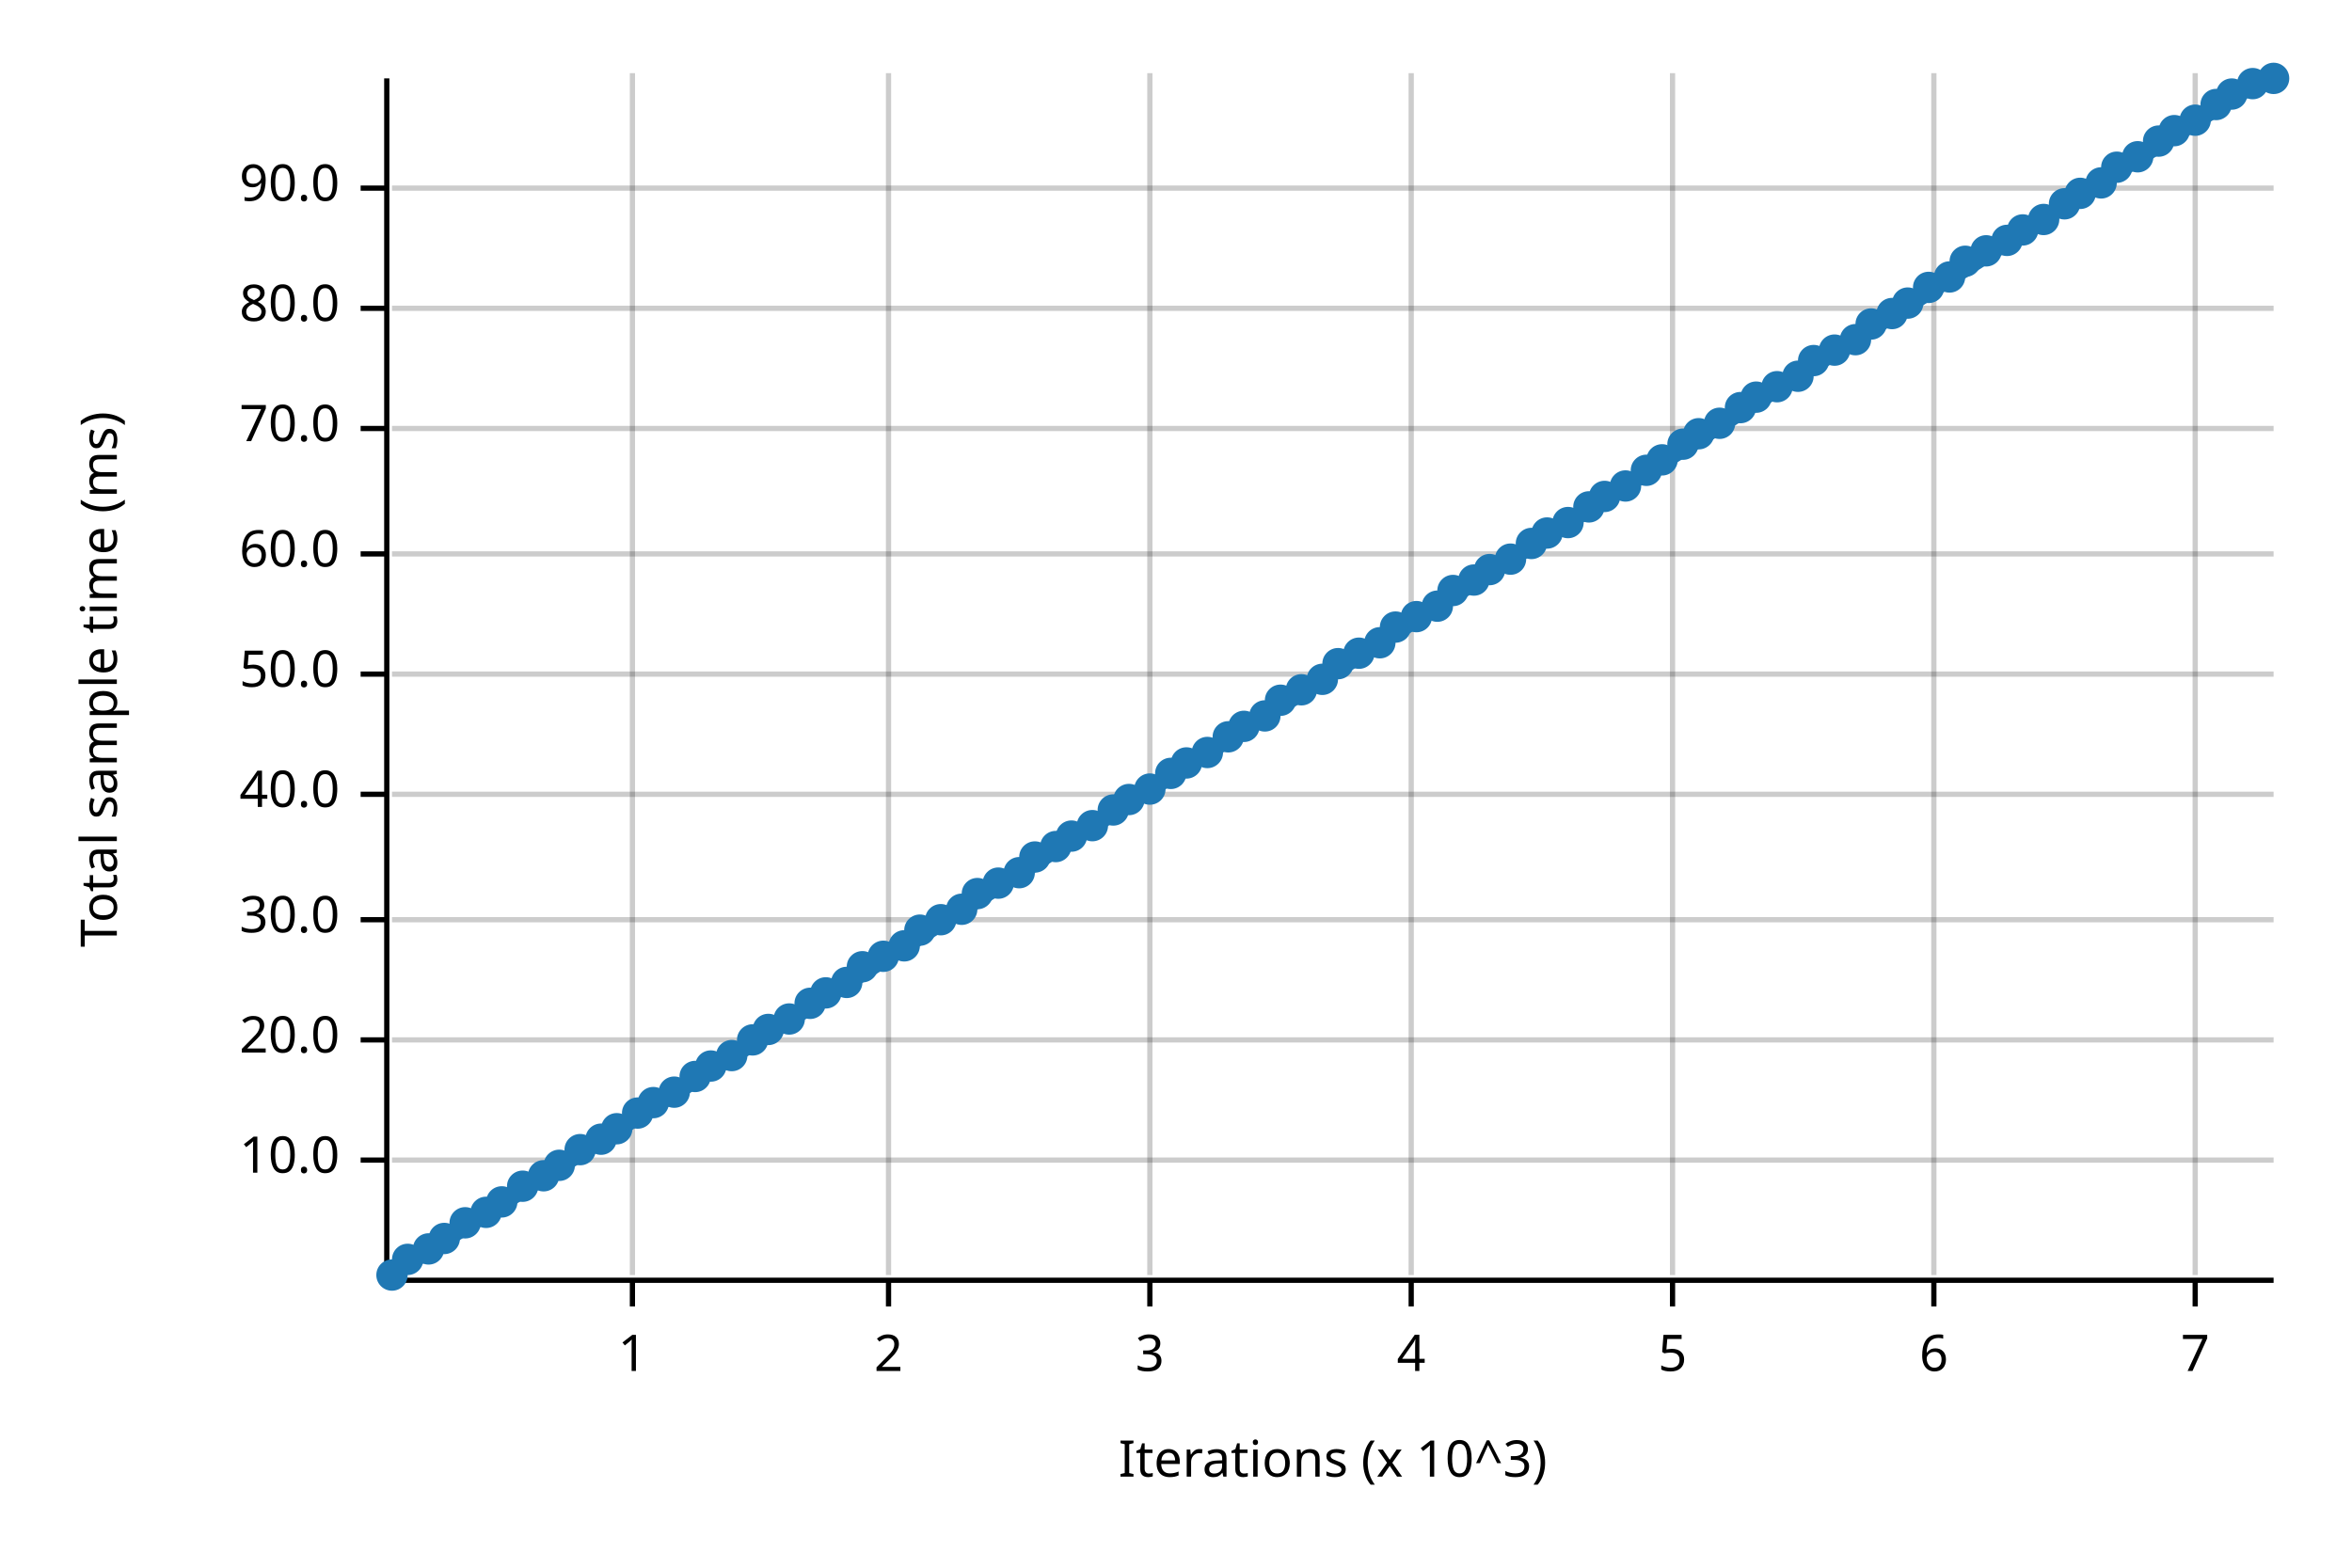
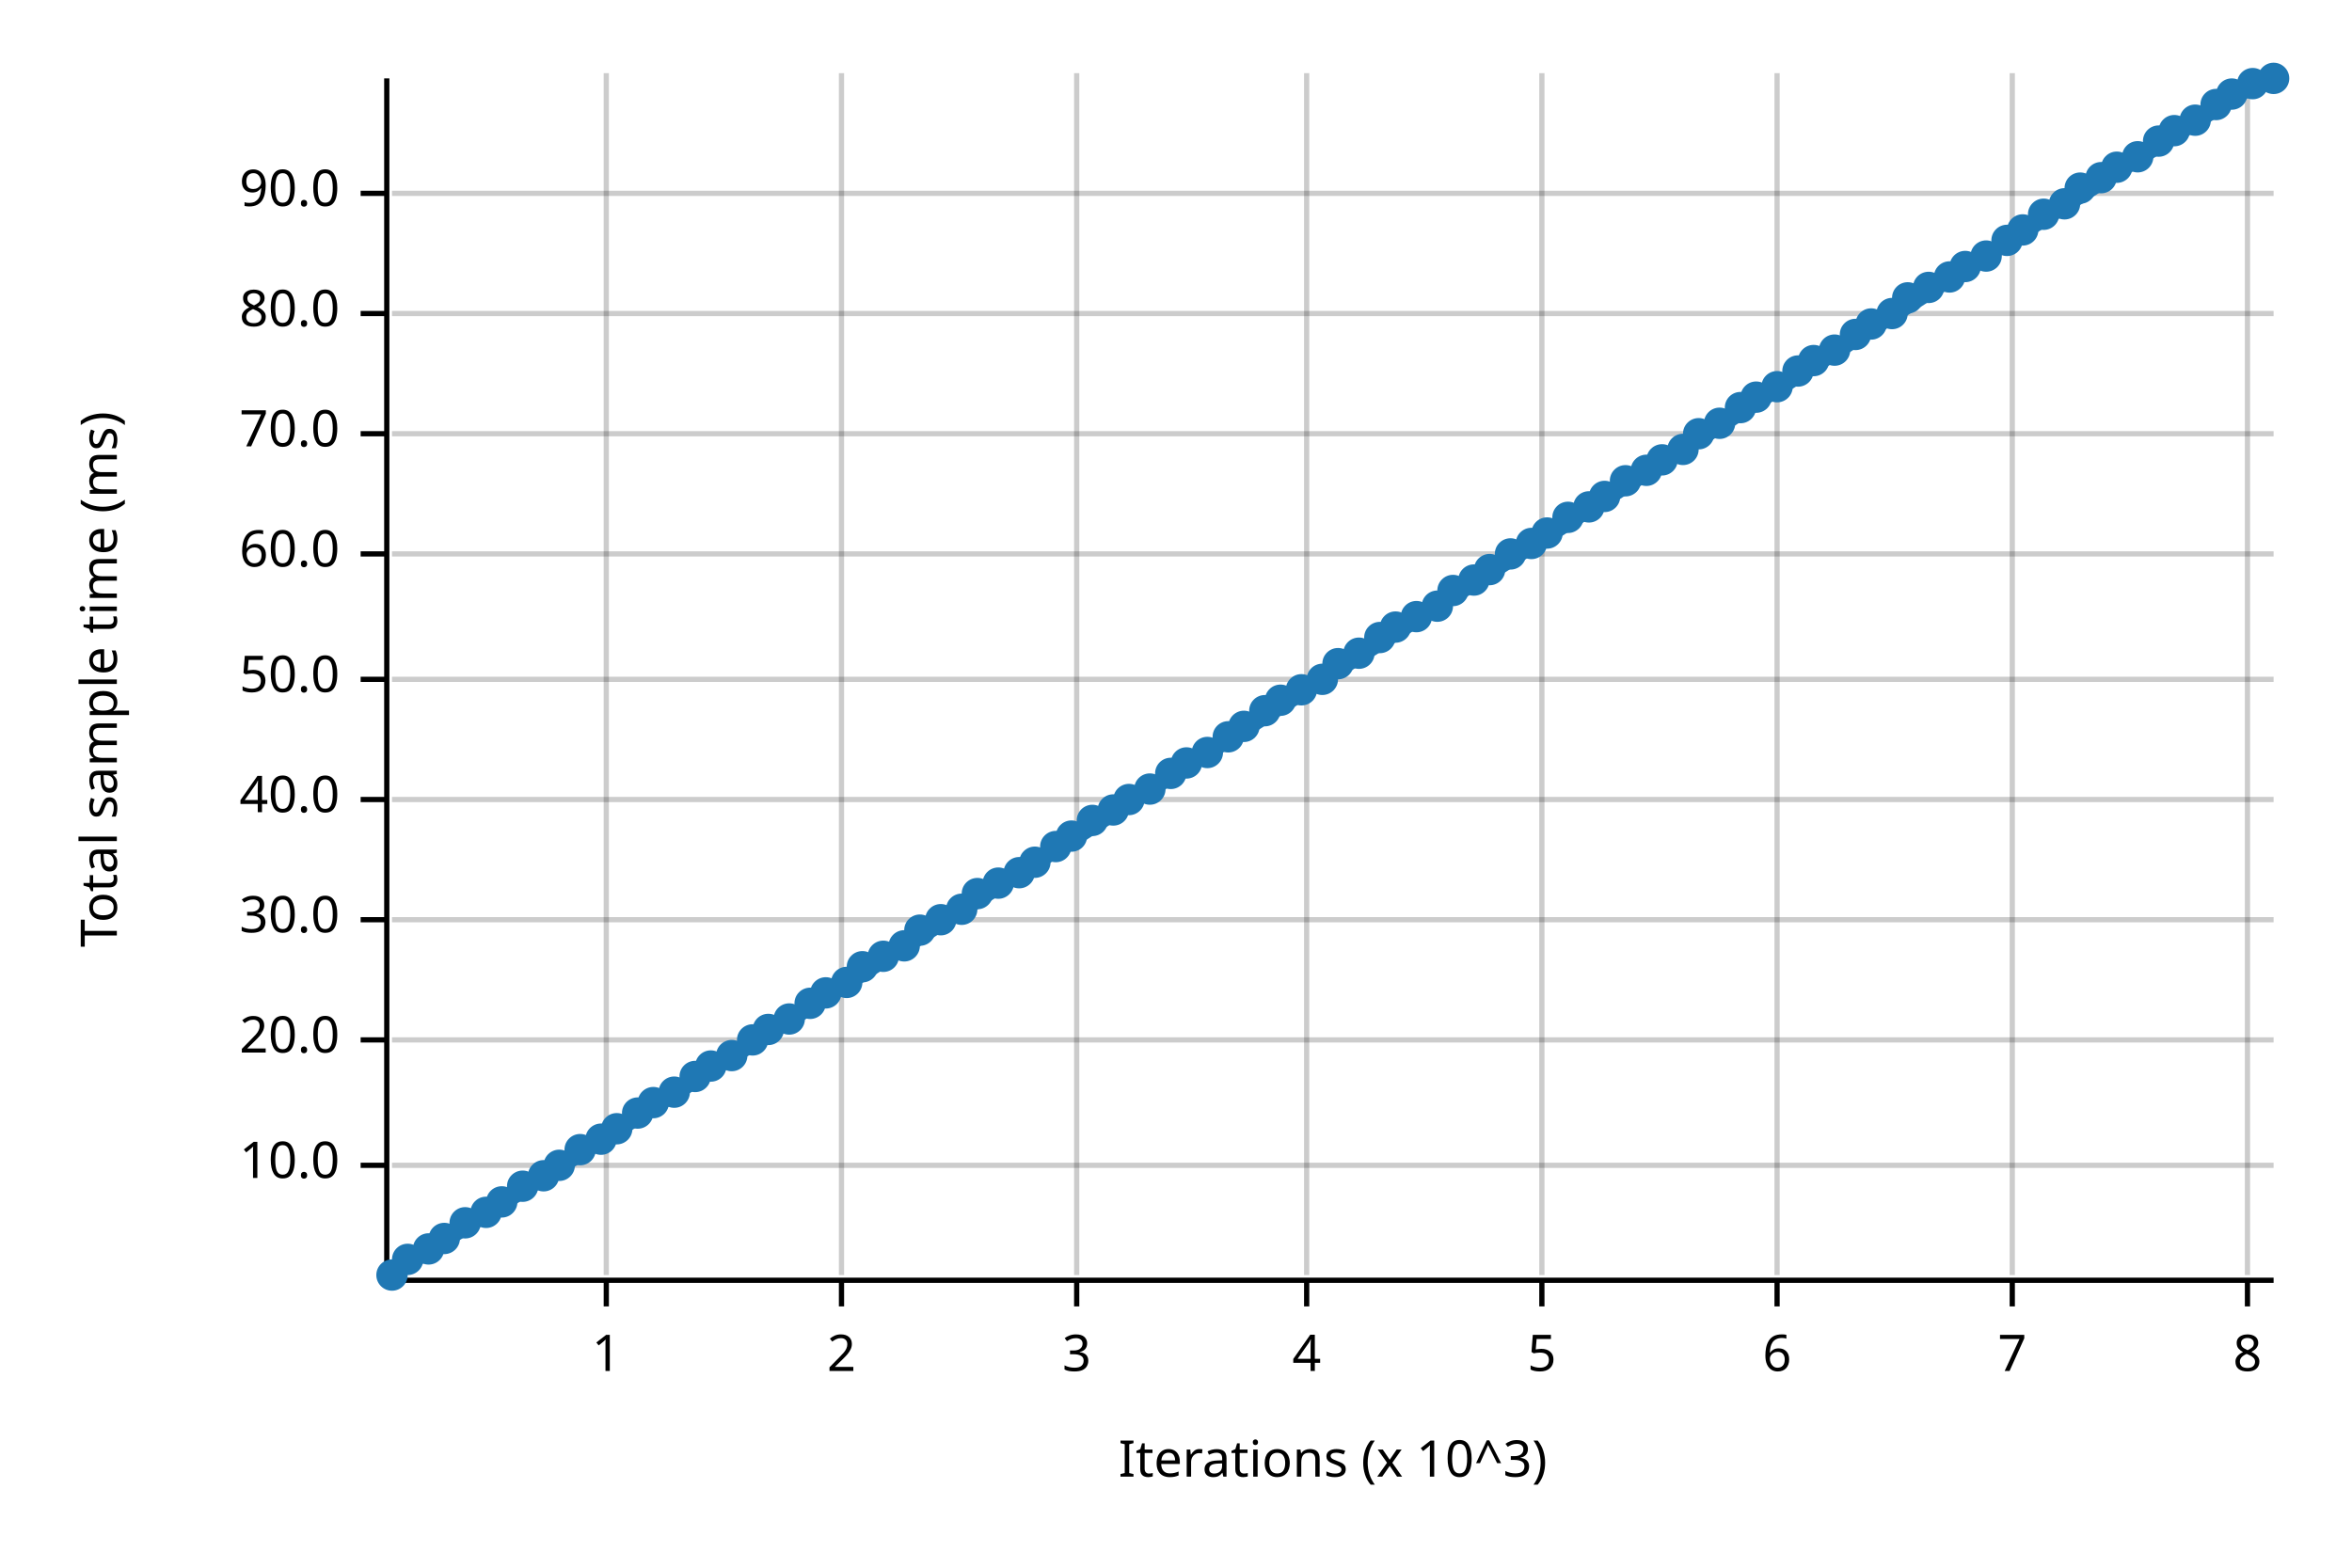
<svg xmlns="http://www.w3.org/2000/svg" width="450" height="300" viewBox="0 0 450 300">
  <text x="15" y="130" dy="0.76em" text-anchor="middle" font-family="sans-serif" font-size="9.677" opacity="1" fill="#000000" transform="rotate(270, 15, 130)">
Total sample time (ms)
</text>
  <text x="255" y="285" dy="-0.5ex" text-anchor="middle" font-family="sans-serif" font-size="9.677" opacity="1" fill="#000000">
Iterations (x 10^3)
</text>
-   <line opacity="0.2" stroke="#000000" stroke-width="1" x1="121" y1="244" x2="121" y2="14" />
-   <line opacity="0.2" stroke="#000000" stroke-width="1" x1="170" y1="244" x2="170" y2="14" />
-   <line opacity="0.2" stroke="#000000" stroke-width="1" x1="220" y1="244" x2="220" y2="14" />
-   <line opacity="0.2" stroke="#000000" stroke-width="1" x1="270" y1="244" x2="270" y2="14" />
-   <line opacity="0.2" stroke="#000000" stroke-width="1" x1="320" y1="244" x2="320" y2="14" />
-   <line opacity="0.2" stroke="#000000" stroke-width="1" x1="370" y1="244" x2="370" y2="14" />
-   <line opacity="0.2" stroke="#000000" stroke-width="1" x1="420" y1="244" x2="420" y2="14" />
-   <line opacity="0.2" stroke="#000000" stroke-width="1" x1="75" y1="222" x2="435" y2="222" />
+   <line opacity="0.2" stroke="#000000" stroke-width="1" x1="116" y1="244" x2="116" y2="14" />
+   <line opacity="0.2" stroke="#000000" stroke-width="1" x1="161" y1="244" x2="161" y2="14" />
+   <line opacity="0.2" stroke="#000000" stroke-width="1" x1="206" y1="244" x2="206" y2="14" />
+   <line opacity="0.2" stroke="#000000" stroke-width="1" x1="250" y1="244" x2="250" y2="14" />
+   <line opacity="0.2" stroke="#000000" stroke-width="1" x1="295" y1="244" x2="295" y2="14" />
+   <line opacity="0.2" stroke="#000000" stroke-width="1" x1="340" y1="244" x2="340" y2="14" />
+   <line opacity="0.2" stroke="#000000" stroke-width="1" x1="385" y1="244" x2="385" y2="14" />
+   <line opacity="0.2" stroke="#000000" stroke-width="1" x1="430" y1="244" x2="430" y2="14" />
+   <line opacity="0.2" stroke="#000000" stroke-width="1" x1="75" y1="223" x2="435" y2="223" />
  <line opacity="0.2" stroke="#000000" stroke-width="1" x1="75" y1="199" x2="435" y2="199" />
  <line opacity="0.2" stroke="#000000" stroke-width="1" x1="75" y1="176" x2="435" y2="176" />
-   <line opacity="0.2" stroke="#000000" stroke-width="1" x1="75" y1="152" x2="435" y2="152" />
-   <line opacity="0.2" stroke="#000000" stroke-width="1" x1="75" y1="129" x2="435" y2="129" />
+   <line opacity="0.2" stroke="#000000" stroke-width="1" x1="75" y1="153" x2="435" y2="153" />
+   <line opacity="0.2" stroke="#000000" stroke-width="1" x1="75" y1="130" x2="435" y2="130" />
  <line opacity="0.2" stroke="#000000" stroke-width="1" x1="75" y1="106" x2="435" y2="106" />
-   <line opacity="0.2" stroke="#000000" stroke-width="1" x1="75" y1="82" x2="435" y2="82" />
-   <line opacity="0.2" stroke="#000000" stroke-width="1" x1="75" y1="59" x2="435" y2="59" />
-   <line opacity="0.2" stroke="#000000" stroke-width="1" x1="75" y1="36" x2="435" y2="36" />
+   <line opacity="0.2" stroke="#000000" stroke-width="1" x1="75" y1="83" x2="435" y2="83" />
+   <line opacity="0.2" stroke="#000000" stroke-width="1" x1="75" y1="60" x2="435" y2="60" />
+   <line opacity="0.2" stroke="#000000" stroke-width="1" x1="75" y1="37" x2="435" y2="37" />
  <polyline fill="none" opacity="1" stroke="#000000" stroke-width="1" points="74,15 74,245 " />
-   <text x="65" y="222" dy="0.5ex" text-anchor="end" font-family="sans-serif" font-size="9.677" opacity="1" fill="#000000">
+   <text x="65" y="223" dy="0.5ex" text-anchor="end" font-family="sans-serif" font-size="9.677" opacity="1" fill="#000000">
10.0
</text>
-   <polyline fill="none" opacity="1" stroke="#000000" stroke-width="1" points="69,222 74,222 " />
+   <polyline fill="none" opacity="1" stroke="#000000" stroke-width="1" points="69,223 74,223 " />
  <text x="65" y="199" dy="0.5ex" text-anchor="end" font-family="sans-serif" font-size="9.677" opacity="1" fill="#000000">
20.0
</text>
  <polyline fill="none" opacity="1" stroke="#000000" stroke-width="1" points="69,199 74,199 " />
  <text x="65" y="176" dy="0.5ex" text-anchor="end" font-family="sans-serif" font-size="9.677" opacity="1" fill="#000000">
30.0
</text>
  <polyline fill="none" opacity="1" stroke="#000000" stroke-width="1" points="69,176 74,176 " />
-   <text x="65" y="152" dy="0.5ex" text-anchor="end" font-family="sans-serif" font-size="9.677" opacity="1" fill="#000000">
+   <text x="65" y="153" dy="0.5ex" text-anchor="end" font-family="sans-serif" font-size="9.677" opacity="1" fill="#000000">
40.0
</text>
-   <polyline fill="none" opacity="1" stroke="#000000" stroke-width="1" points="69,152 74,152 " />
-   <text x="65" y="129" dy="0.5ex" text-anchor="end" font-family="sans-serif" font-size="9.677" opacity="1" fill="#000000">
+   <polyline fill="none" opacity="1" stroke="#000000" stroke-width="1" points="69,153 74,153 " />
+   <text x="65" y="130" dy="0.5ex" text-anchor="end" font-family="sans-serif" font-size="9.677" opacity="1" fill="#000000">
50.0
</text>
-   <polyline fill="none" opacity="1" stroke="#000000" stroke-width="1" points="69,129 74,129 " />
+   <polyline fill="none" opacity="1" stroke="#000000" stroke-width="1" points="69,130 74,130 " />
  <text x="65" y="106" dy="0.5ex" text-anchor="end" font-family="sans-serif" font-size="9.677" opacity="1" fill="#000000">
60.0
</text>
  <polyline fill="none" opacity="1" stroke="#000000" stroke-width="1" points="69,106 74,106 " />
-   <text x="65" y="82" dy="0.5ex" text-anchor="end" font-family="sans-serif" font-size="9.677" opacity="1" fill="#000000">
+   <text x="65" y="83" dy="0.5ex" text-anchor="end" font-family="sans-serif" font-size="9.677" opacity="1" fill="#000000">
70.0
</text>
-   <polyline fill="none" opacity="1" stroke="#000000" stroke-width="1" points="69,82 74,82 " />
-   <text x="65" y="59" dy="0.5ex" text-anchor="end" font-family="sans-serif" font-size="9.677" opacity="1" fill="#000000">
+   <polyline fill="none" opacity="1" stroke="#000000" stroke-width="1" points="69,83 74,83 " />
+   <text x="65" y="60" dy="0.5ex" text-anchor="end" font-family="sans-serif" font-size="9.677" opacity="1" fill="#000000">
80.0
</text>
-   <polyline fill="none" opacity="1" stroke="#000000" stroke-width="1" points="69,59 74,59 " />
-   <text x="65" y="36" dy="0.5ex" text-anchor="end" font-family="sans-serif" font-size="9.677" opacity="1" fill="#000000">
+   <polyline fill="none" opacity="1" stroke="#000000" stroke-width="1" points="69,60 74,60 " />
+   <text x="65" y="37" dy="0.5ex" text-anchor="end" font-family="sans-serif" font-size="9.677" opacity="1" fill="#000000">
90.0
</text>
-   <polyline fill="none" opacity="1" stroke="#000000" stroke-width="1" points="69,36 74,36 " />
+   <polyline fill="none" opacity="1" stroke="#000000" stroke-width="1" points="69,37 74,37 " />
  <polyline fill="none" opacity="1" stroke="#000000" stroke-width="1" points="75,245 435,245 " />
-   <text x="121" y="255" dy="0.76em" text-anchor="middle" font-family="sans-serif" font-size="9.677" opacity="1" fill="#000000">
+   <text x="116" y="255" dy="0.76em" text-anchor="middle" font-family="sans-serif" font-size="9.677" opacity="1" fill="#000000">
1
</text>
-   <polyline fill="none" opacity="1" stroke="#000000" stroke-width="1" points="121,245 121,250 " />
-   <text x="170" y="255" dy="0.76em" text-anchor="middle" font-family="sans-serif" font-size="9.677" opacity="1" fill="#000000">
+   <polyline fill="none" opacity="1" stroke="#000000" stroke-width="1" points="116,245 116,250 " />
+   <text x="161" y="255" dy="0.76em" text-anchor="middle" font-family="sans-serif" font-size="9.677" opacity="1" fill="#000000">
2
</text>
-   <polyline fill="none" opacity="1" stroke="#000000" stroke-width="1" points="170,245 170,250 " />
-   <text x="220" y="255" dy="0.76em" text-anchor="middle" font-family="sans-serif" font-size="9.677" opacity="1" fill="#000000">
+   <polyline fill="none" opacity="1" stroke="#000000" stroke-width="1" points="161,245 161,250 " />
+   <text x="206" y="255" dy="0.76em" text-anchor="middle" font-family="sans-serif" font-size="9.677" opacity="1" fill="#000000">
3
</text>
-   <polyline fill="none" opacity="1" stroke="#000000" stroke-width="1" points="220,245 220,250 " />
-   <text x="270" y="255" dy="0.76em" text-anchor="middle" font-family="sans-serif" font-size="9.677" opacity="1" fill="#000000">
+   <polyline fill="none" opacity="1" stroke="#000000" stroke-width="1" points="206,245 206,250 " />
+   <text x="250" y="255" dy="0.76em" text-anchor="middle" font-family="sans-serif" font-size="9.677" opacity="1" fill="#000000">
4
</text>
-   <polyline fill="none" opacity="1" stroke="#000000" stroke-width="1" points="270,245 270,250 " />
-   <text x="320" y="255" dy="0.76em" text-anchor="middle" font-family="sans-serif" font-size="9.677" opacity="1" fill="#000000">
+   <polyline fill="none" opacity="1" stroke="#000000" stroke-width="1" points="250,245 250,250 " />
+   <text x="295" y="255" dy="0.76em" text-anchor="middle" font-family="sans-serif" font-size="9.677" opacity="1" fill="#000000">
5
</text>
-   <polyline fill="none" opacity="1" stroke="#000000" stroke-width="1" points="320,245 320,250 " />
-   <text x="370" y="255" dy="0.76em" text-anchor="middle" font-family="sans-serif" font-size="9.677" opacity="1" fill="#000000">
+   <polyline fill="none" opacity="1" stroke="#000000" stroke-width="1" points="295,245 295,250 " />
+   <text x="340" y="255" dy="0.76em" text-anchor="middle" font-family="sans-serif" font-size="9.677" opacity="1" fill="#000000">
6
</text>
-   <polyline fill="none" opacity="1" stroke="#000000" stroke-width="1" points="370,245 370,250 " />
-   <text x="420" y="255" dy="0.76em" text-anchor="middle" font-family="sans-serif" font-size="9.677" opacity="1" fill="#000000">
+   <polyline fill="none" opacity="1" stroke="#000000" stroke-width="1" points="340,245 340,250 " />
+   <text x="385" y="255" dy="0.76em" text-anchor="middle" font-family="sans-serif" font-size="9.677" opacity="1" fill="#000000">
7
</text>
-   <polyline fill="none" opacity="1" stroke="#000000" stroke-width="1" points="420,245 420,250 " />
+   <polyline fill="none" opacity="1" stroke="#000000" stroke-width="1" points="385,245 385,250 " />
+   <text x="430" y="255" dy="0.76em" text-anchor="middle" font-family="sans-serif" font-size="9.677" opacity="1" fill="#000000">
+ 8
+ </text>
+   <polyline fill="none" opacity="1" stroke="#000000" stroke-width="1" points="430,245 430,250 " />
  <circle cx="75" cy="244" r="3" opacity="1" fill="#1F78B4" stroke="none" stroke-width="1" />
  <circle cx="78" cy="241" r="3" opacity="1" fill="#1F78B4" stroke="none" stroke-width="1" />
  <circle cx="82" cy="239" r="3" opacity="1" fill="#1F78B4" stroke="none" stroke-width="1" />
  <circle cx="85" cy="237" r="3" opacity="1" fill="#1F78B4" stroke="none" stroke-width="1" />
  <circle cx="89" cy="234" r="3" opacity="1" fill="#1F78B4" stroke="none" stroke-width="1" />
  <circle cx="93" cy="232" r="3" opacity="1" fill="#1F78B4" stroke="none" stroke-width="1" />
  <circle cx="96" cy="230" r="3" opacity="1" fill="#1F78B4" stroke="none" stroke-width="1" />
  <circle cx="100" cy="227" r="3" opacity="1" fill="#1F78B4" stroke="none" stroke-width="1" />
  <circle cx="104" cy="225" r="3" opacity="1" fill="#1F78B4" stroke="none" stroke-width="1" />
  <circle cx="107" cy="223" r="3" opacity="1" fill="#1F78B4" stroke="none" stroke-width="1" />
  <circle cx="111" cy="220" r="3" opacity="1" fill="#1F78B4" stroke="none" stroke-width="1" />
  <circle cx="115" cy="218" r="3" opacity="1" fill="#1F78B4" stroke="none" stroke-width="1" />
  <circle cx="118" cy="216" r="3" opacity="1" fill="#1F78B4" stroke="none" stroke-width="1" />
  <circle cx="122" cy="213" r="3" opacity="1" fill="#1F78B4" stroke="none" stroke-width="1" />
  <circle cx="125" cy="211" r="3" opacity="1" fill="#1F78B4" stroke="none" stroke-width="1" />
  <circle cx="129" cy="209" r="3" opacity="1" fill="#1F78B4" stroke="none" stroke-width="1" />
  <circle cx="133" cy="206" r="3" opacity="1" fill="#1F78B4" stroke="none" stroke-width="1" />
  <circle cx="136" cy="204" r="3" opacity="1" fill="#1F78B4" stroke="none" stroke-width="1" />
  <circle cx="140" cy="202" r="3" opacity="1" fill="#1F78B4" stroke="none" stroke-width="1" />
  <circle cx="144" cy="199" r="3" opacity="1" fill="#1F78B4" stroke="none" stroke-width="1" />
  <circle cx="147" cy="197" r="3" opacity="1" fill="#1F78B4" stroke="none" stroke-width="1" />
  <circle cx="151" cy="195" r="3" opacity="1" fill="#1F78B4" stroke="none" stroke-width="1" />
  <circle cx="155" cy="192" r="3" opacity="1" fill="#1F78B4" stroke="none" stroke-width="1" />
  <circle cx="158" cy="190" r="3" opacity="1" fill="#1F78B4" stroke="none" stroke-width="1" />
  <circle cx="162" cy="188" r="3" opacity="1" fill="#1F78B4" stroke="none" stroke-width="1" />
  <circle cx="165" cy="185" r="3" opacity="1" fill="#1F78B4" stroke="none" stroke-width="1" />
  <circle cx="169" cy="183" r="3" opacity="1" fill="#1F78B4" stroke="none" stroke-width="1" />
  <circle cx="173" cy="181" r="3" opacity="1" fill="#1F78B4" stroke="none" stroke-width="1" />
  <circle cx="176" cy="178" r="3" opacity="1" fill="#1F78B4" stroke="none" stroke-width="1" />
  <circle cx="180" cy="176" r="3" opacity="1" fill="#1F78B4" stroke="none" stroke-width="1" />
  <circle cx="184" cy="174" r="3" opacity="1" fill="#1F78B4" stroke="none" stroke-width="1" />
  <circle cx="187" cy="171" r="3" opacity="1" fill="#1F78B4" stroke="none" stroke-width="1" />
  <circle cx="191" cy="169" r="3" opacity="1" fill="#1F78B4" stroke="none" stroke-width="1" />
  <circle cx="195" cy="167" r="3" opacity="1" fill="#1F78B4" stroke="none" stroke-width="1" />
-   <circle cx="198" cy="164" r="3" opacity="1" fill="#1F78B4" stroke="none" stroke-width="1" />
+   <circle cx="198" cy="165" r="3" opacity="1" fill="#1F78B4" stroke="none" stroke-width="1" />
  <circle cx="202" cy="162" r="3" opacity="1" fill="#1F78B4" stroke="none" stroke-width="1" />
  <circle cx="205" cy="160" r="3" opacity="1" fill="#1F78B4" stroke="none" stroke-width="1" />
-   <circle cx="209" cy="158" r="3" opacity="1" fill="#1F78B4" stroke="none" stroke-width="1" />
+   <circle cx="209" cy="157" r="3" opacity="1" fill="#1F78B4" stroke="none" stroke-width="1" />
  <circle cx="213" cy="155" r="3" opacity="1" fill="#1F78B4" stroke="none" stroke-width="1" />
  <circle cx="216" cy="153" r="3" opacity="1" fill="#1F78B4" stroke="none" stroke-width="1" />
  <circle cx="220" cy="151" r="3" opacity="1" fill="#1F78B4" stroke="none" stroke-width="1" />
  <circle cx="224" cy="148" r="3" opacity="1" fill="#1F78B4" stroke="none" stroke-width="1" />
  <circle cx="227" cy="146" r="3" opacity="1" fill="#1F78B4" stroke="none" stroke-width="1" />
  <circle cx="231" cy="144" r="3" opacity="1" fill="#1F78B4" stroke="none" stroke-width="1" />
  <circle cx="235" cy="141" r="3" opacity="1" fill="#1F78B4" stroke="none" stroke-width="1" />
  <circle cx="238" cy="139" r="3" opacity="1" fill="#1F78B4" stroke="none" stroke-width="1" />
-   <circle cx="242" cy="137" r="3" opacity="1" fill="#1F78B4" stroke="none" stroke-width="1" />
+   <circle cx="242" cy="136" r="3" opacity="1" fill="#1F78B4" stroke="none" stroke-width="1" />
  <circle cx="245" cy="134" r="3" opacity="1" fill="#1F78B4" stroke="none" stroke-width="1" />
  <circle cx="249" cy="132" r="3" opacity="1" fill="#1F78B4" stroke="none" stroke-width="1" />
  <circle cx="253" cy="130" r="3" opacity="1" fill="#1F78B4" stroke="none" stroke-width="1" />
  <circle cx="256" cy="127" r="3" opacity="1" fill="#1F78B4" stroke="none" stroke-width="1" />
  <circle cx="260" cy="125" r="3" opacity="1" fill="#1F78B4" stroke="none" stroke-width="1" />
-   <circle cx="264" cy="123" r="3" opacity="1" fill="#1F78B4" stroke="none" stroke-width="1" />
+   <circle cx="264" cy="122" r="3" opacity="1" fill="#1F78B4" stroke="none" stroke-width="1" />
  <circle cx="267" cy="120" r="3" opacity="1" fill="#1F78B4" stroke="none" stroke-width="1" />
  <circle cx="271" cy="118" r="3" opacity="1" fill="#1F78B4" stroke="none" stroke-width="1" />
  <circle cx="275" cy="116" r="3" opacity="1" fill="#1F78B4" stroke="none" stroke-width="1" />
  <circle cx="278" cy="113" r="3" opacity="1" fill="#1F78B4" stroke="none" stroke-width="1" />
  <circle cx="282" cy="111" r="3" opacity="1" fill="#1F78B4" stroke="none" stroke-width="1" />
  <circle cx="285" cy="109" r="3" opacity="1" fill="#1F78B4" stroke="none" stroke-width="1" />
-   <circle cx="289" cy="107" r="3" opacity="1" fill="#1F78B4" stroke="none" stroke-width="1" />
+   <circle cx="289" cy="106" r="3" opacity="1" fill="#1F78B4" stroke="none" stroke-width="1" />
  <circle cx="293" cy="104" r="3" opacity="1" fill="#1F78B4" stroke="none" stroke-width="1" />
  <circle cx="296" cy="102" r="3" opacity="1" fill="#1F78B4" stroke="none" stroke-width="1" />
-   <circle cx="300" cy="100" r="3" opacity="1" fill="#1F78B4" stroke="none" stroke-width="1" />
+   <circle cx="300" cy="99" r="3" opacity="1" fill="#1F78B4" stroke="none" stroke-width="1" />
  <circle cx="304" cy="97" r="3" opacity="1" fill="#1F78B4" stroke="none" stroke-width="1" />
  <circle cx="307" cy="95" r="3" opacity="1" fill="#1F78B4" stroke="none" stroke-width="1" />
-   <circle cx="311" cy="93" r="3" opacity="1" fill="#1F78B4" stroke="none" stroke-width="1" />
+   <circle cx="311" cy="92" r="3" opacity="1" fill="#1F78B4" stroke="none" stroke-width="1" />
  <circle cx="315" cy="90" r="3" opacity="1" fill="#1F78B4" stroke="none" stroke-width="1" />
  <circle cx="318" cy="88" r="3" opacity="1" fill="#1F78B4" stroke="none" stroke-width="1" />
-   <circle cx="322" cy="85" r="3" opacity="1" fill="#1F78B4" stroke="none" stroke-width="1" />
+   <circle cx="322" cy="86" r="3" opacity="1" fill="#1F78B4" stroke="none" stroke-width="1" />
  <circle cx="325" cy="83" r="3" opacity="1" fill="#1F78B4" stroke="none" stroke-width="1" />
  <circle cx="329" cy="81" r="3" opacity="1" fill="#1F78B4" stroke="none" stroke-width="1" />
  <circle cx="333" cy="78" r="3" opacity="1" fill="#1F78B4" stroke="none" stroke-width="1" />
  <circle cx="336" cy="76" r="3" opacity="1" fill="#1F78B4" stroke="none" stroke-width="1" />
  <circle cx="340" cy="74" r="3" opacity="1" fill="#1F78B4" stroke="none" stroke-width="1" />
-   <circle cx="344" cy="72" r="3" opacity="1" fill="#1F78B4" stroke="none" stroke-width="1" />
+   <circle cx="344" cy="71" r="3" opacity="1" fill="#1F78B4" stroke="none" stroke-width="1" />
  <circle cx="347" cy="69" r="3" opacity="1" fill="#1F78B4" stroke="none" stroke-width="1" />
  <circle cx="351" cy="67" r="3" opacity="1" fill="#1F78B4" stroke="none" stroke-width="1" />
-   <circle cx="355" cy="65" r="3" opacity="1" fill="#1F78B4" stroke="none" stroke-width="1" />
+   <circle cx="355" cy="64" r="3" opacity="1" fill="#1F78B4" stroke="none" stroke-width="1" />
  <circle cx="358" cy="62" r="3" opacity="1" fill="#1F78B4" stroke="none" stroke-width="1" />
  <circle cx="362" cy="60" r="3" opacity="1" fill="#1F78B4" stroke="none" stroke-width="1" />
-   <circle cx="365" cy="58" r="3" opacity="1" fill="#1F78B4" stroke="none" stroke-width="1" />
+   <circle cx="365" cy="57" r="3" opacity="1" fill="#1F78B4" stroke="none" stroke-width="1" />
  <circle cx="369" cy="55" r="3" opacity="1" fill="#1F78B4" stroke="none" stroke-width="1" />
  <circle cx="373" cy="53" r="3" opacity="1" fill="#1F78B4" stroke="none" stroke-width="1" />
-   <circle cx="376" cy="50" r="3" opacity="1" fill="#1F78B4" stroke="none" stroke-width="1" />
-   <circle cx="380" cy="48" r="3" opacity="1" fill="#1F78B4" stroke="none" stroke-width="1" />
+   <circle cx="376" cy="51" r="3" opacity="1" fill="#1F78B4" stroke="none" stroke-width="1" />
+   <circle cx="380" cy="49" r="3" opacity="1" fill="#1F78B4" stroke="none" stroke-width="1" />
  <circle cx="384" cy="46" r="3" opacity="1" fill="#1F78B4" stroke="none" stroke-width="1" />
  <circle cx="387" cy="44" r="3" opacity="1" fill="#1F78B4" stroke="none" stroke-width="1" />
-   <circle cx="391" cy="42" r="3" opacity="1" fill="#1F78B4" stroke="none" stroke-width="1" />
+   <circle cx="391" cy="41" r="3" opacity="1" fill="#1F78B4" stroke="none" stroke-width="1" />
  <circle cx="395" cy="39" r="3" opacity="1" fill="#1F78B4" stroke="none" stroke-width="1" />
-   <circle cx="398" cy="37" r="3" opacity="1" fill="#1F78B4" stroke="none" stroke-width="1" />
-   <circle cx="402" cy="35" r="3" opacity="1" fill="#1F78B4" stroke="none" stroke-width="1" />
+   <circle cx="398" cy="36" r="3" opacity="1" fill="#1F78B4" stroke="none" stroke-width="1" />
+   <circle cx="402" cy="34" r="3" opacity="1" fill="#1F78B4" stroke="none" stroke-width="1" />
  <circle cx="405" cy="32" r="3" opacity="1" fill="#1F78B4" stroke="none" stroke-width="1" />
  <circle cx="409" cy="30" r="3" opacity="1" fill="#1F78B4" stroke="none" stroke-width="1" />
  <circle cx="413" cy="27" r="3" opacity="1" fill="#1F78B4" stroke="none" stroke-width="1" />
  <circle cx="416" cy="25" r="3" opacity="1" fill="#1F78B4" stroke="none" stroke-width="1" />
  <circle cx="420" cy="23" r="3" opacity="1" fill="#1F78B4" stroke="none" stroke-width="1" />
  <circle cx="424" cy="20" r="3" opacity="1" fill="#1F78B4" stroke="none" stroke-width="1" />
  <circle cx="427" cy="18" r="3" opacity="1" fill="#1F78B4" stroke="none" stroke-width="1" />
  <circle cx="431" cy="16" r="3" opacity="1" fill="#1F78B4" stroke="none" stroke-width="1" />
  <circle cx="435" cy="15" r="3" opacity="1" fill="#1F78B4" stroke="none" stroke-width="1" />
  <polyline fill="none" opacity="1" stroke="#1F78B4" stroke-width="1" points="75,245 435,15 " />
  <polygon opacity="0.25" fill="#1F78B4" points="75,245 435,15 435,15 " />
</svg>
